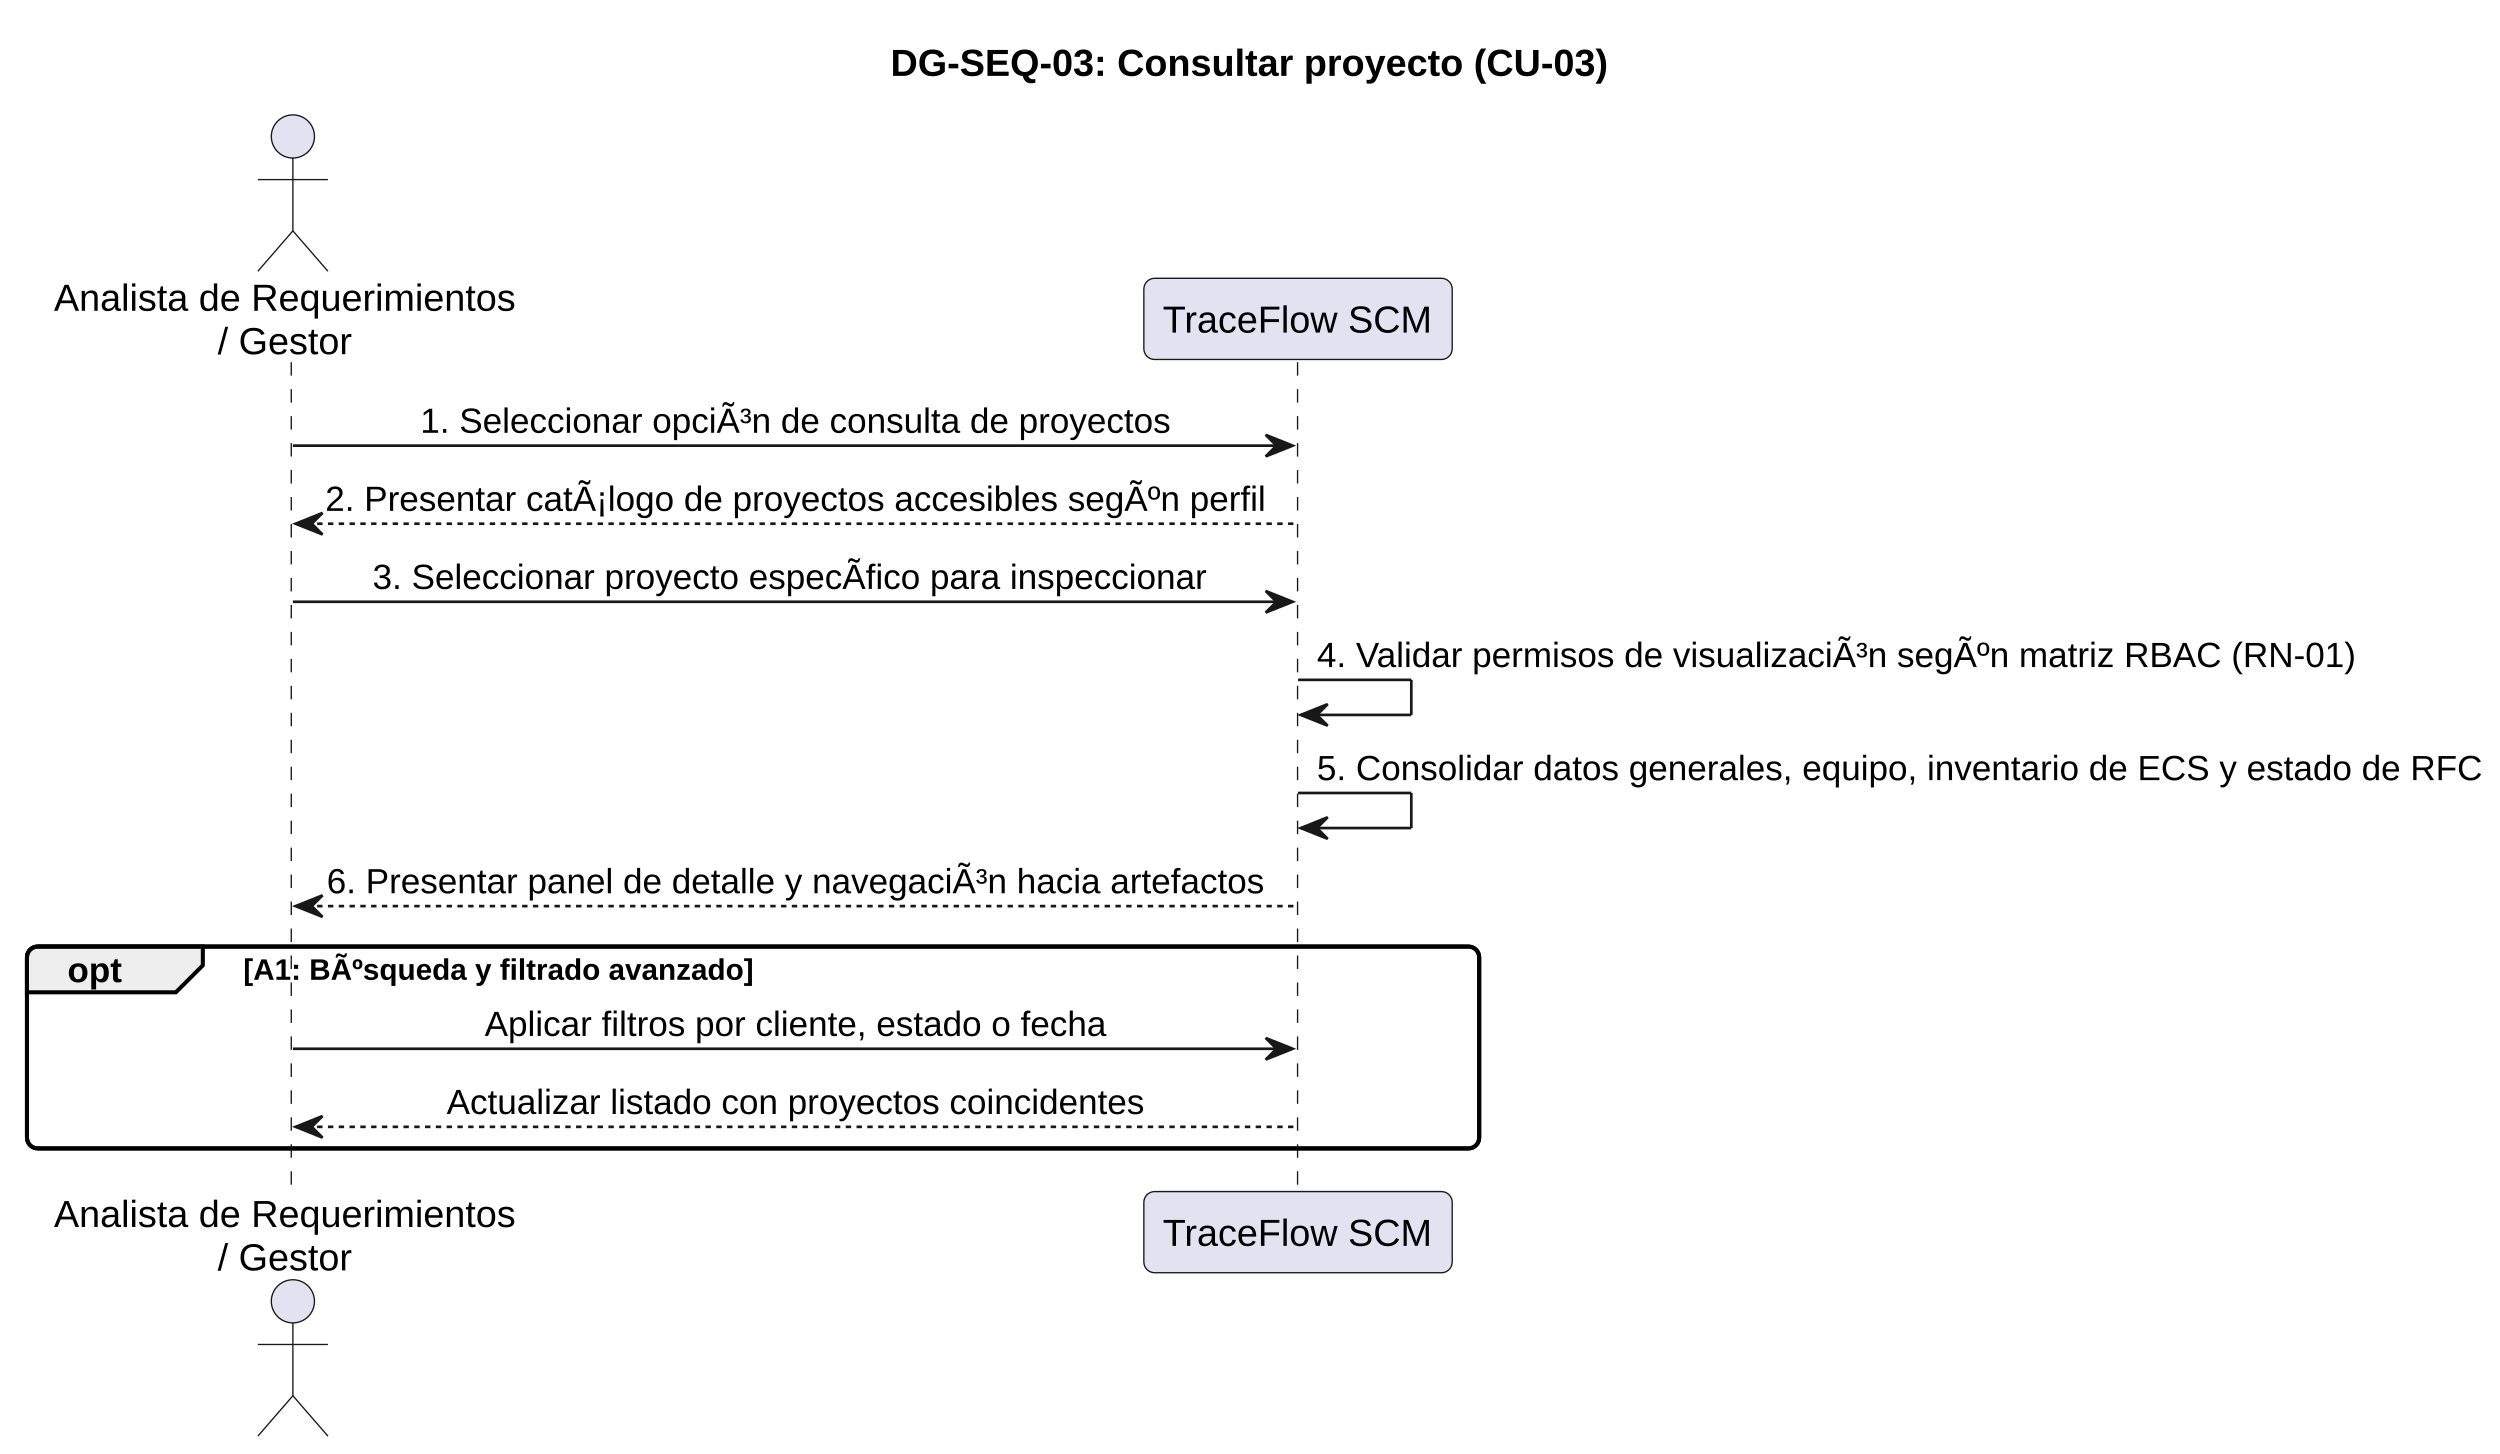
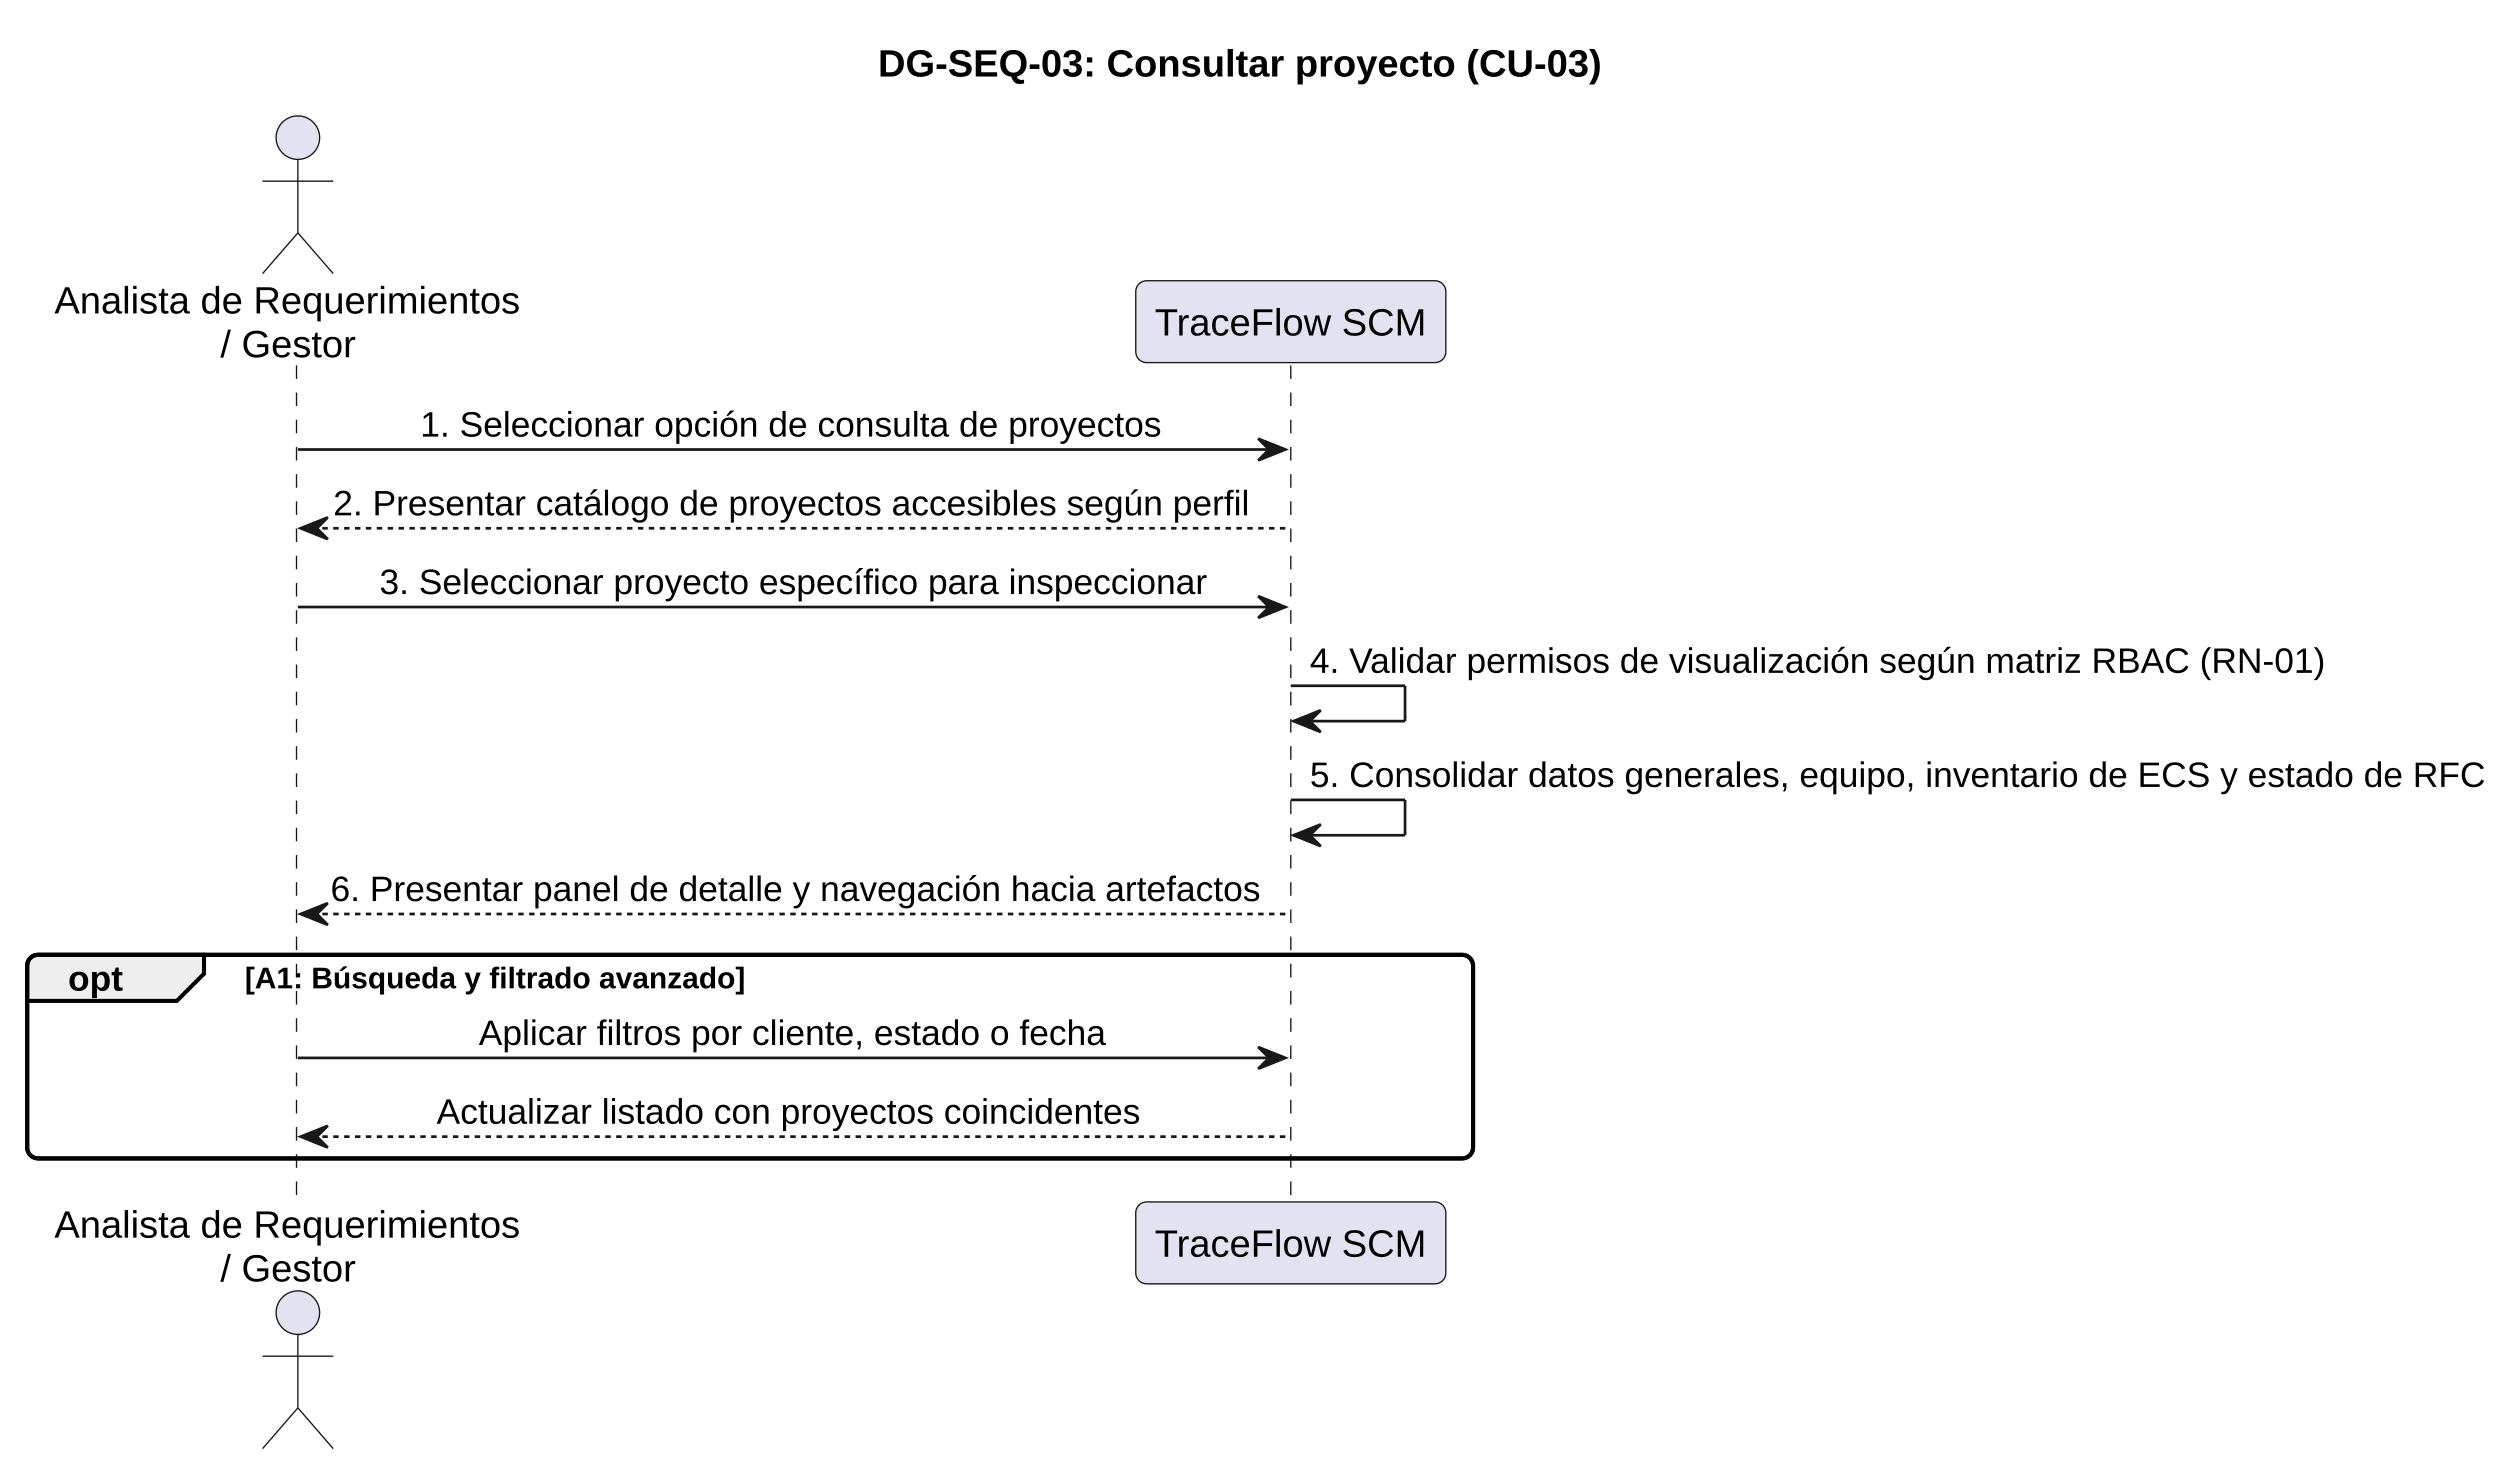
- <svg xmlns="http://www.w3.org/2000/svg" contentStyleType="text/css" height="539px" preserveAspectRatio="none" style="width:927px;height:539px;background:#FFFFFF;" version="1.1" viewBox="0 0 927 539" width="927px" zoomAndPan="magnify">
+ <svg xmlns="http://www.w3.org/2000/svg" contentStyleType="text/css" height="539px" preserveAspectRatio="none" style="width:919px;height:539px;background:#FFFFFF;" version="1.1" viewBox="0 0 919 539" width="919px" zoomAndPan="magnify">
  <defs />
  <g>
-     <text fill="#000000" font-family="Arial" font-size="14" font-weight="bold" lengthAdjust="spacing" textLength="266.034" x="330.21" y="28.132">DG-SEQ-03: Consultar proyecto (CU-03)</text>
-     <rect fill="none" height="74.846" rx="4" ry="4" style="stroke:#000000;stroke-width:1.5;" width="538.484" x="10" y="350.988" />
-     <line style="stroke:#181818;stroke-width:0.5;stroke-dasharray:5.0,5.0;" x1="108" x2="108" y1="134.296" y2="442.834" />
-     <line style="stroke:#181818;stroke-width:0.5;stroke-dasharray:5.0,5.0;" x1="481.139" x2="481.139" y1="134.296" y2="442.834" />
-     <text fill="#000000" font-family="Arial" font-size="14" lengthAdjust="spacing" textLength="171.206" x="20" y="115.231">Analista de Requerimientos</text>
-     <text fill="#000000" font-family="Arial" font-size="14" lengthAdjust="spacing" textLength="49.793" x="80.707" y="131.329">/ Gestor</text>
-     <ellipse cx="108.603" cy="50.599" fill="#E2E2F0" rx="8" ry="8" style="stroke:#181818;stroke-width:0.5;" />
-     <path d="M108.603,58.599 L108.603,85.599 M95.603,66.599 L121.603,66.599 M108.603,85.599 L95.603,100.599 M108.603,85.599 L121.603,100.599 " fill="none" style="stroke:#181818;stroke-width:0.5;" />
-     <text fill="#000000" font-family="Arial" font-size="14" lengthAdjust="spacing" textLength="171.206" x="20" y="454.966">Analista de Requerimientos</text>
-     <text fill="#000000" font-family="Arial" font-size="14" lengthAdjust="spacing" textLength="49.793" x="80.707" y="471.065">/ Gestor</text>
-     <ellipse cx="108.603" cy="482.532" fill="#E2E2F0" rx="8" ry="8" style="stroke:#181818;stroke-width:0.5;" />
-     <path d="M108.603,490.532 L108.603,517.532 M95.603,498.532 L121.603,498.532 M108.603,517.532 L95.603,532.532 M108.603,517.532 L121.603,532.532 " fill="none" style="stroke:#181818;stroke-width:0.5;" />
-     <rect fill="#E2E2F0" height="30.099" rx="4" ry="4" style="stroke:#181818;stroke-width:0.5;" width="114.345" x="424.139" y="103.197" />
-     <text fill="#000000" font-family="Arial" font-size="14" lengthAdjust="spacing" textLength="100.345" x="431.139" y="123.329">TraceFlow SCM</text>
-     <rect fill="#E2E2F0" height="30.099" rx="4" ry="4" style="stroke:#181818;stroke-width:0.5;" width="114.345" x="424.139" y="441.834" />
-     <text fill="#000000" font-family="Arial" font-size="14" lengthAdjust="spacing" textLength="100.345" x="431.139" y="461.966">TraceFlow SCM</text>
-     <polygon fill="#181818" points="469.312,161.245,479.312,165.245,469.312,169.245,473.312,165.245" style="stroke:#181818;stroke-width:1.0;" />
-     <line style="stroke:#181818;stroke-width:1.0;" x1="108.603" x2="475.312" y1="165.245" y2="165.245" />
-     <text fill="#000000" font-family="Arial" font-size="13" lengthAdjust="spacing" textLength="278.218" x="155.848" y="160.49">1. Seleccionar opciÃ³n de consulta de proyectos</text>
-     <polygon fill="#181818" points="119.603,190.193,109.603,194.193,119.603,198.193,115.603,194.193" style="stroke:#181818;stroke-width:1.0;" />
-     <line style="stroke:#181818;stroke-width:1.0;stroke-dasharray:2.0,2.0;" x1="113.603" x2="480.312" y1="194.193" y2="194.193" />
-     <text fill="#000000" font-family="Arial" font-size="13" lengthAdjust="spacing" textLength="348.709" x="120.603" y="189.439">2. Presentar catÃ¡logo de proyectos accesibles segÃºn perfil</text>
-     <polygon fill="#181818" points="469.312,219.142,479.312,223.142,469.312,227.142,473.312,223.142" style="stroke:#181818;stroke-width:1.0;" />
-     <line style="stroke:#181818;stroke-width:1.0;" x1="108.603" x2="475.312" y1="223.142" y2="223.142" />
-     <text fill="#000000" font-family="Arial" font-size="13" lengthAdjust="spacing" textLength="313.612" x="138.151" y="218.387">3. Seleccionar proyecto especÃ­fico para inspeccionar</text>
-     <line style="stroke:#181818;stroke-width:1.0;" x1="481.312" x2="523.312" y1="252.091" y2="252.091" />
-     <line style="stroke:#181818;stroke-width:1.0;" x1="523.312" x2="523.312" y1="252.091" y2="265.091" />
-     <line style="stroke:#181818;stroke-width:1.0;" x1="482.312" x2="523.312" y1="265.091" y2="265.091" />
-     <polygon fill="#181818" points="492.312,261.091,482.312,265.091,492.312,269.091,488.312,265.091" style="stroke:#181818;stroke-width:1.0;" />
-     <text fill="#000000" font-family="Arial" font-size="13" lengthAdjust="spacing" textLength="386.21" x="488.312" y="247.336">4. Validar permisos de visualizaciÃ³n segÃºn matriz RBAC (RN-01)</text>
-     <line style="stroke:#181818;stroke-width:1.0;" x1="481.312" x2="523.312" y1="294.04" y2="294.04" />
-     <line style="stroke:#181818;stroke-width:1.0;" x1="523.312" x2="523.312" y1="294.04" y2="307.04" />
-     <line style="stroke:#181818;stroke-width:1.0;" x1="482.312" x2="523.312" y1="307.04" y2="307.04" />
-     <polygon fill="#181818" points="492.312,303.04,482.312,307.04,492.312,311.04,488.312,307.04" style="stroke:#181818;stroke-width:1.0;" />
-     <text fill="#000000" font-family="Arial" font-size="13" lengthAdjust="spacing" textLength="432.142" x="488.312" y="289.285">5. Consolidar datos generales, equipo, inventario de ECS y estado de RFC</text>
-     <polygon fill="#181818" points="119.603,331.988,109.603,335.988,119.603,339.988,115.603,335.988" style="stroke:#181818;stroke-width:1.0;" />
-     <line style="stroke:#181818;stroke-width:1.0;stroke-dasharray:2.0,2.0;" x1="113.603" x2="480.312" y1="335.988" y2="335.988" />
-     <text fill="#000000" font-family="Arial" font-size="13" lengthAdjust="spacing" textLength="347.604" x="121.155" y="331.233">6. Presentar panel de detalle y navegaciÃ³n hacia artefactos</text>
-     <path d="M14,350.988 L75.211,350.988 L75.211,357.937 L65.211,367.937 L10,367.937 L10,354.988 A4,4 0 0 1 14,350.988 " fill="#EEEEEE" style="stroke:#000000;stroke-width:1.5;" />
-     <rect fill="none" height="74.846" rx="4" ry="4" style="stroke:#000000;stroke-width:1.5;" width="538.484" x="10" y="350.988" />
-     <text fill="#000000" font-family="Arial" font-size="13" font-weight="bold" lengthAdjust="spacing" textLength="20.211" x="25" y="364.182">opt</text>
-     <text fill="#000000" font-family="Arial" font-size="11" font-weight="bold" lengthAdjust="spacing" textLength="189.213" x="90.211" y="363.306">[A1: BÃºsqueda y filtrado avanzado]</text>
-     <polygon fill="#181818" points="469.312,384.886,479.312,388.886,469.312,392.886,473.312,388.886" style="stroke:#181818;stroke-width:1.0;" />
-     <line style="stroke:#181818;stroke-width:1.0;" x1="108.603" x2="475.312" y1="388.886" y2="388.886" />
-     <text fill="#000000" font-family="Arial" font-size="13" lengthAdjust="spacing" textLength="230.509" x="179.703" y="384.131">Aplicar filtros por cliente, estado o fecha</text>
-     <polygon fill="#181818" points="119.603,413.834,109.603,417.834,119.603,421.834,115.603,417.834" style="stroke:#181818;stroke-width:1.0;" />
-     <line style="stroke:#181818;stroke-width:1.0;stroke-dasharray:2.0,2.0;" x1="113.603" x2="480.312" y1="417.834" y2="417.834" />
-     <text fill="#000000" font-family="Arial" font-size="13" lengthAdjust="spacing" textLength="258.692" x="165.611" y="413.08">Actualizar listado con proyectos coincidentes</text>
+     <text fill="#000000" font-family="Arial" font-size="14" font-weight="bold" lengthAdjust="spacing" textLength="273" x="322.75" y="28.132">DG-SEQ-03: Consultar proyecto (CU-03)</text>
+     <rect fill="none" height="74.846" rx="4" ry="4" style="stroke:#000000;stroke-width:1.5;" width="531.5" x="10" y="350.988" />
+     <line style="stroke:#181818;stroke-width:0.5;stroke-dasharray:5.0,5.0;" x1="109" x2="109" y1="134.296" y2="442.834" />
+     <line style="stroke:#181818;stroke-width:0.5;stroke-dasharray:5.0,5.0;" x1="474.5" x2="474.5" y1="134.296" y2="442.834" />
+     <text fill="#000000" font-family="Arial" font-size="14" lengthAdjust="spacing" textLength="173" x="20" y="115.231">Analista de Requerimientos</text>
+     <text fill="#000000" font-family="Arial" font-size="14" lengthAdjust="spacing" textLength="51" x="81" y="131.329">/ Gestor</text>
+     <ellipse cx="109.5" cy="50.599" fill="#E2E2F0" rx="8" ry="8" style="stroke:#181818;stroke-width:0.5;" />
+     <path d="M109.5,58.599 L109.5,85.599 M96.5,66.599 L122.5,66.599 M109.5,85.599 L96.5,100.599 M109.5,85.599 L122.5,100.599 " fill="none" style="stroke:#181818;stroke-width:0.5;" />
+     <text fill="#000000" font-family="Arial" font-size="14" lengthAdjust="spacing" textLength="173" x="20" y="454.966">Analista de Requerimientos</text>
+     <text fill="#000000" font-family="Arial" font-size="14" lengthAdjust="spacing" textLength="51" x="81" y="471.065">/ Gestor</text>
+     <ellipse cx="109.5" cy="482.532" fill="#E2E2F0" rx="8" ry="8" style="stroke:#181818;stroke-width:0.5;" />
+     <path d="M109.5,490.532 L109.5,517.532 M96.5,498.532 L122.5,498.532 M109.5,517.532 L96.5,532.532 M109.5,517.532 L122.5,532.532 " fill="none" style="stroke:#181818;stroke-width:0.5;" />
+     <rect fill="#E2E2F0" height="30.099" rx="4" ry="4" style="stroke:#181818;stroke-width:0.5;" width="114" x="417.5" y="103.197" />
+     <text fill="#000000" font-family="Arial" font-size="14" lengthAdjust="spacing" textLength="100" x="424.5" y="123.329">TraceFlow SCM</text>
+     <rect fill="#E2E2F0" height="30.099" rx="4" ry="4" style="stroke:#181818;stroke-width:0.5;" width="114" x="417.5" y="441.834" />
+     <text fill="#000000" font-family="Arial" font-size="14" lengthAdjust="spacing" textLength="100" x="424.5" y="461.966">TraceFlow SCM</text>
+     <polygon fill="#181818" points="462.5,161.245,472.5,165.245,462.5,169.245,466.5,165.245" style="stroke:#181818;stroke-width:1.0;" />
+     <line style="stroke:#181818;stroke-width:1.0;" x1="109.5" x2="468.5" y1="165.245" y2="165.245" />
+     <text fill="#000000" font-family="Arial" font-size="13" lengthAdjust="spacing" textLength="275" x="154.5" y="160.49">1. Seleccionar opción de consulta de proyectos</text>
+     <polygon fill="#181818" points="120.5,190.193,110.5,194.193,120.5,198.193,116.5,194.193" style="stroke:#181818;stroke-width:1.0;" />
+     <line style="stroke:#181818;stroke-width:1.0;stroke-dasharray:2.0,2.0;" x1="114.5" x2="473.5" y1="194.193" y2="194.193" />
+     <text fill="#000000" font-family="Arial" font-size="13" lengthAdjust="spacing" textLength="339" x="122.5" y="189.439">2. Presentar catálogo de proyectos accesibles según perfil</text>
+     <polygon fill="#181818" points="462.5,219.142,472.5,223.142,462.5,227.142,466.5,223.142" style="stroke:#181818;stroke-width:1.0;" />
+     <line style="stroke:#181818;stroke-width:1.0;" x1="109.5" x2="468.5" y1="223.142" y2="223.142" />
+     <text fill="#000000" font-family="Arial" font-size="13" lengthAdjust="spacing" textLength="305" x="139.5" y="218.387">3. Seleccionar proyecto específico para inspeccionar</text>
+     <line style="stroke:#181818;stroke-width:1.0;" x1="474.5" x2="516.5" y1="252.091" y2="252.091" />
+     <line style="stroke:#181818;stroke-width:1.0;" x1="516.5" x2="516.5" y1="252.091" y2="265.091" />
+     <line style="stroke:#181818;stroke-width:1.0;" x1="475.5" x2="516.5" y1="265.091" y2="265.091" />
+     <polygon fill="#181818" points="485.5,261.091,475.5,265.091,485.5,269.091,481.5,265.091" style="stroke:#181818;stroke-width:1.0;" />
+     <text fill="#000000" font-family="Arial" font-size="13" lengthAdjust="spacing" textLength="374" x="481.5" y="247.336">4. Validar permisos de visualización según matriz RBAC (RN-01)</text>
+     <line style="stroke:#181818;stroke-width:1.0;" x1="474.5" x2="516.5" y1="294.04" y2="294.04" />
+     <line style="stroke:#181818;stroke-width:1.0;" x1="516.5" x2="516.5" y1="294.04" y2="307.04" />
+     <line style="stroke:#181818;stroke-width:1.0;" x1="475.5" x2="516.5" y1="307.04" y2="307.04" />
+     <polygon fill="#181818" points="485.5,303.04,475.5,307.04,485.5,311.04,481.5,307.04" style="stroke:#181818;stroke-width:1.0;" />
+     <text fill="#000000" font-family="Arial" font-size="13" lengthAdjust="spacing" textLength="431" x="481.5" y="289.285">5. Consolidar datos generales, equipo, inventario de ECS y estado de RFC</text>
+     <polygon fill="#181818" points="120.5,331.988,110.5,335.988,120.5,339.988,116.5,335.988" style="stroke:#181818;stroke-width:1.0;" />
+     <line style="stroke:#181818;stroke-width:1.0;stroke-dasharray:2.0,2.0;" x1="114.5" x2="473.5" y1="335.988" y2="335.988" />
+     <text fill="#000000" font-family="Arial" font-size="13" lengthAdjust="spacing" textLength="341" x="121.5" y="331.233">6. Presentar panel de detalle y navegación hacia artefactos</text>
+     <path d="M14,350.988 L75,350.988 L75,357.937 L65,367.937 L10,367.937 L10,354.988 A4,4 0 0 1 14,350.988 " fill="#EEEEEE" style="stroke:#000000;stroke-width:1.5;" />
+     <rect fill="none" height="74.846" rx="4" ry="4" style="stroke:#000000;stroke-width:1.5;" width="531.5" x="10" y="350.988" />
+     <text fill="#000000" font-family="Arial" font-size="13" font-weight="bold" lengthAdjust="spacing" textLength="20" x="25" y="364.182">opt</text>
+     <text fill="#000000" font-family="Arial" font-size="11" font-weight="bold" lengthAdjust="spacing" textLength="188" x="90" y="363.306">[A1: Búsqueda y filtrado avanzado]</text>
+     <polygon fill="#181818" points="462.5,384.886,472.5,388.886,462.5,392.886,466.5,388.886" style="stroke:#181818;stroke-width:1.0;" />
+     <line style="stroke:#181818;stroke-width:1.0;" x1="109.5" x2="468.5" y1="388.886" y2="388.886" />
+     <text fill="#000000" font-family="Arial" font-size="13" lengthAdjust="spacing" textLength="232" x="176" y="384.131">Aplicar filtros por cliente, estado o fecha</text>
+     <polygon fill="#181818" points="120.5,413.834,110.5,417.834,120.5,421.834,116.5,417.834" style="stroke:#181818;stroke-width:1.0;" />
+     <line style="stroke:#181818;stroke-width:1.0;stroke-dasharray:2.0,2.0;" x1="114.5" x2="473.5" y1="417.834" y2="417.834" />
+     <text fill="#000000" font-family="Arial" font-size="13" lengthAdjust="spacing" textLength="263" x="160.5" y="413.08">Actualizar listado con proyectos coincidentes</text>
  </g>
</svg>
